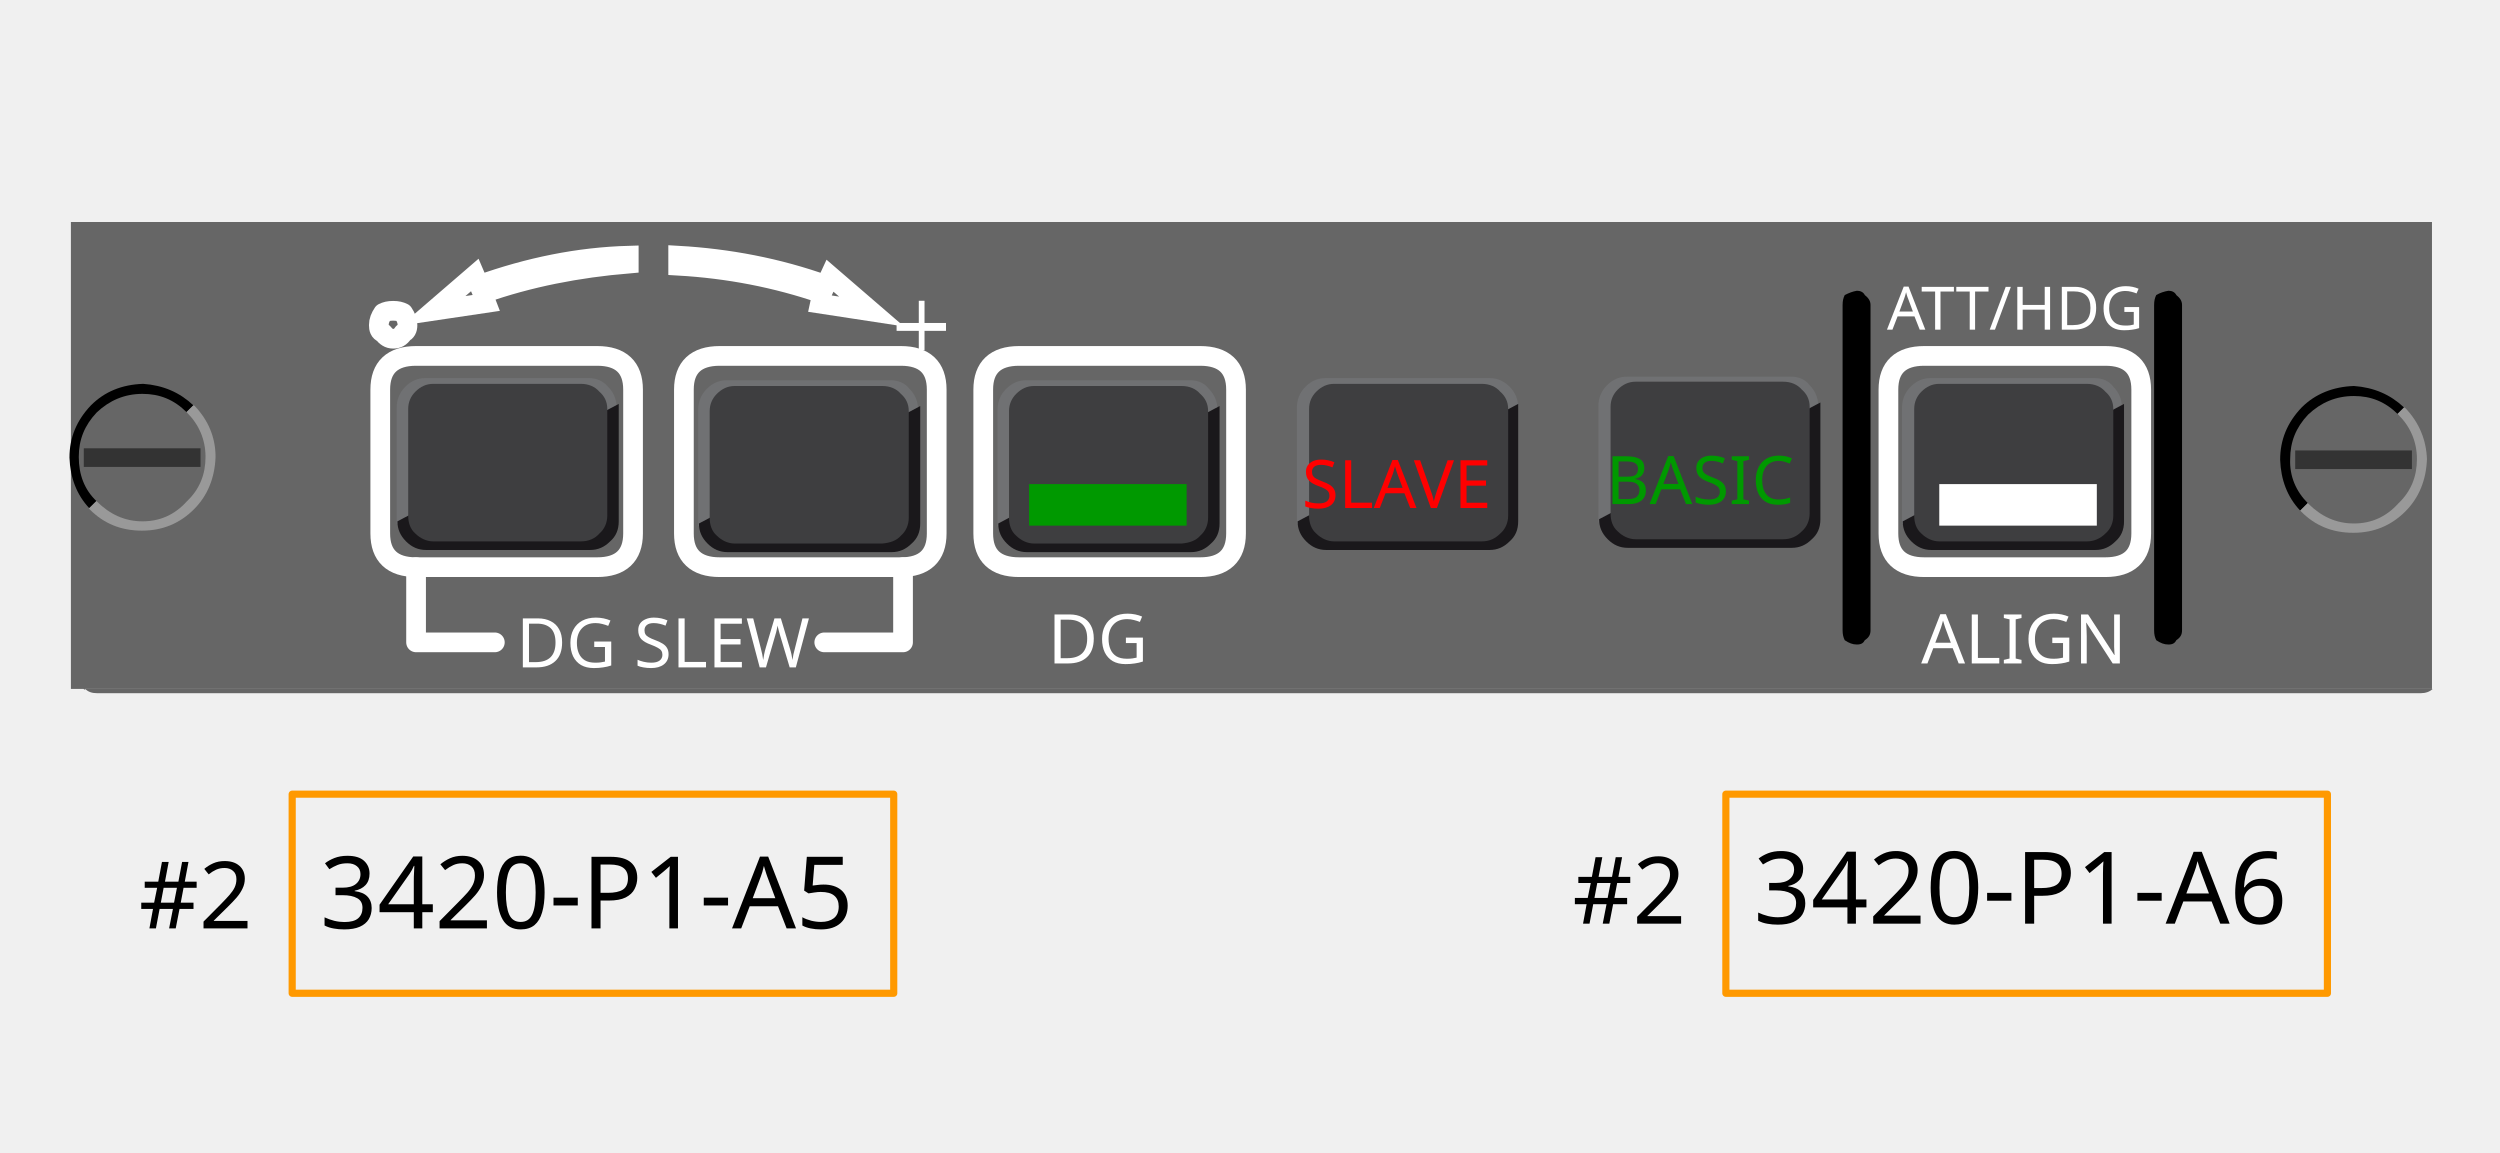
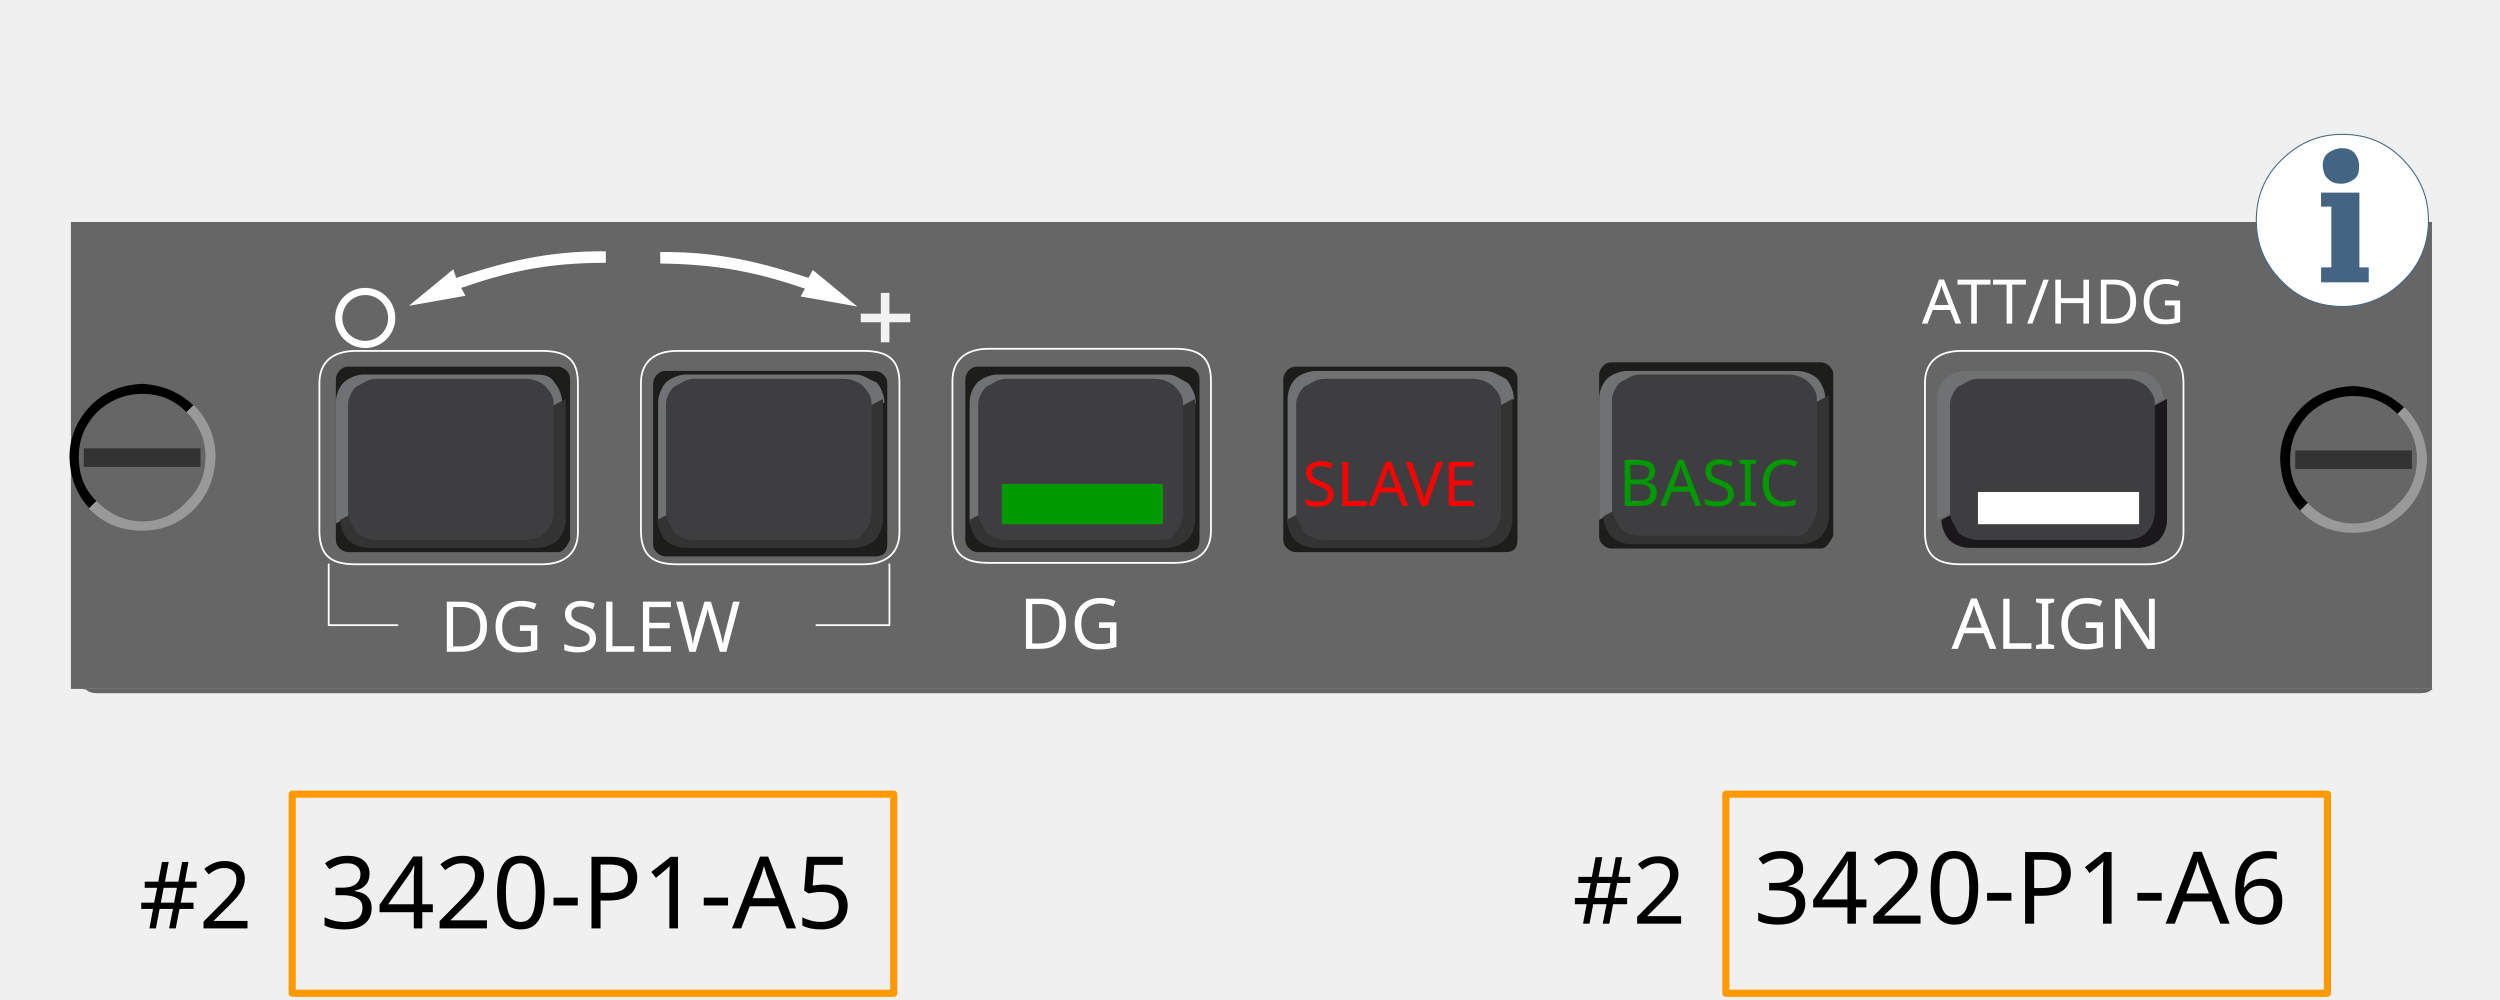
- <svg xmlns="http://www.w3.org/2000/svg" xmlns:xlink="http://www.w3.org/1999/xlink" version="1.1" id="Ebene_1" x="0px" y="0px" viewBox="0 0 349.1 161" style="enable-background:new 0 0 349.1 161;" xml:space="preserve">
-   <style type="text/css">
- 	.st0{fill:#666666;}
- 	.st1{fill:#707173;}
- 	.st2{fill:#1A181B;}
- 	.st3{fill:#3E3E40;}
- 	.st4{fill:#999999;}
- 	.st5{fill:#333333;}
- 	.st6{fill:none;stroke:#FFFFFF;stroke-width:2.752;stroke-linecap:round;stroke-linejoin:round;stroke-miterlimit:22.016;}
- 	.st7{fill:#FFFFFF;}
- 	.st8{fill:none;stroke:#FFFFFF;stroke-width:2.752;stroke-miterlimit:27.52;}
- 	.st9{clip-path:url(#SVGID_2_);enable-background:new    ;}
- 	.st10{font-family:'ArialMT';}
- 	.st11{font-size:9.588px;}
- 	.st12{clip-path:url(#SVGID_4_);enable-background:new    ;}
- 	.st13{clip-path:url(#SVGID_6_);enable-background:new    ;}
- 	.st14{clip-path:url(#SVGID_8_);enable-background:new    ;}
- 	.st15{font-size:8.389px;}
- 	.st16{clip-path:url(#SVGID_10_);enable-background:new    ;}
- 	.st17{fill:#FF0000;}
- 	.st18{font-size:9.348px;}
- 	.st19{clip-path:url(#SVGID_12_);enable-background:new    ;}
- 	.st20{fill:#009900;}
- 	.st21{fill:none;stroke:#FF9900;stroke-linecap:round;stroke-linejoin:round;}
- 	.st22{font-size:13px;}
- 	.st23{font-size:14px;}
- </style>
-   <g>
-     <path class="st0" d="M11.9,96.3V31.9c-0.6,0.4-0.8,1-0.8,1.9v60.8c0,0.6,0.2,1,0.6,1.4C11.6,96.2,11.7,96.3,11.9,96.3 M338,96.8   c0.7,0,1.3-0.2,1.7-0.6H11.9c0.4,0.4,0.9,0.6,1.7,0.6H338z" />
-     <path class="st0" d="M339.6,96.3V31H9.9v65.2h329.7V96.3z" />
-     <path class="st1" d="M250.1,52.6h-22.9c-1.1,0-2,0.4-2.8,1.2s-1.2,1.8-1.2,2.9V73l30.7-16.3c0-1.1-0.4-2.1-1.2-2.9   C252.1,53,251.2,52.6,250.1,52.6z" />
-     <path class="st2" d="M223.3,72.5c0,1.1,0.4,2,1.2,2.8s1.7,1.2,2.8,1.2h22.9c1.1,0,2-0.4,2.8-1.2c0.8-0.7,1.2-1.6,1.2-2.8V56.2   L223.3,72.5z" />
-     <path class="st3" d="M251.6,74.2c0.7-0.6,1.1-1.5,1.1-2.5V56.8c0-1-0.4-1.8-1.1-2.4c-0.6-0.7-1.5-1.1-2.6-1.1h-20.6   c-1,0-1.8,0.4-2.5,1.1c-0.6,0.6-1,1.4-1,2.4v14.9c0,1,0.3,1.9,1,2.5c0.7,0.7,1.6,1.1,2.5,1.1H249C250.1,75.3,250.9,74.9,251.6,74.2   z" />
-     <path class="st1" d="M292.5,52.8h-22.9c-1.1,0-2,0.4-2.8,1.2s-1.2,1.8-1.2,2.9v16.3l30.7-16.3c0-1.1-0.4-2.1-1.2-2.9   C294.5,53.2,293.6,52.8,292.5,52.8z" />
-     <path class="st2" d="M265.7,72.8c0,1.1,0.4,2,1.2,2.8c0.8,0.8,1.7,1.2,2.8,1.2h22.9c1.1,0,2-0.4,2.8-1.2c0.8-0.7,1.2-1.6,1.2-2.8   V56.4L265.7,72.8z" />
-     <path class="st3" d="M294,74.5c0.7-0.6,1.1-1.5,1.1-2.5V57.1c0-1-0.4-1.8-1.1-2.4c-0.6-0.7-1.5-1.1-2.6-1.1h-20.6   c-1,0-1.8,0.4-2.5,1.1c-0.6,0.6-1,1.4-1,2.4V72c0,1,0.3,1.9,1,2.5c0.7,0.7,1.6,1.1,2.5,1.1h20.6C292.4,75.6,293.3,75.2,294,74.5z" />
-     <path class="st1" d="M208,52.8h-22.9c-1.1,0-2,0.4-2.8,1.2s-1.2,1.8-1.2,2.9v16.3L212,56.9c0-1.1-0.4-2.1-1.2-2.9   C210,53.2,209.1,52.8,208,52.8z" />
-     <path class="st2" d="M181.2,72.8c0,1.1,0.4,2,1.2,2.8s1.7,1.2,2.8,1.2H208c1.1,0,2-0.4,2.8-1.2c0.8-0.7,1.2-1.6,1.2-2.8V56.4   L181.2,72.8z" />
-     <path class="st3" d="M209.5,74.5c0.7-0.6,1.1-1.5,1.1-2.5V57.1c0-1-0.4-1.8-1.1-2.4c-0.6-0.7-1.5-1.1-2.6-1.1h-20.6   c-1,0-1.8,0.4-2.5,1.1c-0.6,0.6-1,1.4-1,2.4V72c0,1,0.3,1.9,1,2.5c0.7,0.7,1.6,1.1,2.5,1.1h20.6C208,75.6,208.8,75.2,209.5,74.5z" />
-     <path class="st1" d="M166.2,53.1h-22.9c-1.1,0-2,0.4-2.8,1.2s-1.2,1.8-1.2,2.9v16.3L170,57.2c0-1.1-0.4-2.1-1.2-2.9   C168.2,53.5,167.3,53.1,166.2,53.1z" />
-     <path class="st2" d="M139.4,73.1c0,1.1,0.4,2,1.2,2.8s1.7,1.2,2.8,1.2h22.9c1.1,0,2-0.4,2.8-1.2c0.8-0.7,1.2-1.6,1.2-2.8V56.7   L139.4,73.1z" />
-     <path class="st3" d="M167.6,74.8c0.7-0.6,1.1-1.5,1.1-2.5V57.4c0-1-0.4-1.8-1.1-2.4c-0.6-0.7-1.5-1.1-2.6-1.1h-20.6   c-1,0-1.8,0.4-2.5,1.1c-0.6,0.6-1,1.4-1,2.4v14.9c0,1,0.3,1.9,1,2.5c0.7,0.7,1.6,1.1,2.5,1.1H165C166.1,75.8,167,75.5,167.6,74.8z" />
-     <path class="st1" d="M124.4,53.1h-22.9c-1.1,0-2,0.4-2.8,1.2s-1.2,1.8-1.2,2.9v16.3l30.7-16.3c0-1.1-0.4-2.1-1.2-2.9   C126.4,53.5,125.4,53.1,124.4,53.1z" />
-     <path class="st2" d="M97.6,73.1c0,1.1,0.4,2,1.2,2.8c0.8,0.8,1.7,1.2,2.8,1.2h22.9c1.1,0,2-0.4,2.8-1.2c0.8-0.7,1.2-1.6,1.2-2.8   V56.7L97.6,73.1z" />
-     <path class="st3" d="M125.8,74.8c0.7-0.6,1.1-1.5,1.1-2.5V57.4c0-1-0.4-1.8-1.1-2.4c-0.6-0.7-1.5-1.1-2.6-1.1h-20.6   c-1,0-1.8,0.4-2.5,1.1c-0.6,0.6-1,1.4-1,2.4v14.9c0,1,0.3,1.9,1,2.5c0.7,0.7,1.6,1.1,2.5,1.1h20.6   C124.3,75.8,125.2,75.5,125.8,74.8z" />
-     <path class="st1" d="M82.3,52.8H59.4c-1.1,0-2,0.4-2.8,1.2s-1.2,1.8-1.2,2.9v16.3l30.7-16.3c0-1.1-0.4-2.1-1.2-2.9   C84.2,53.2,83.3,52.8,82.3,52.8z" />
-     <path class="st2" d="M55.5,72.8c0,1.1,0.4,2,1.2,2.8s1.7,1.2,2.8,1.2h22.9c1.1,0,2-0.4,2.8-1.2c0.8-0.7,1.2-1.6,1.2-2.8V56.4   L55.5,72.8z" />
-     <path class="st3" d="M83.7,74.5c0.7-0.6,1.1-1.5,1.1-2.5V57.1c0-1-0.4-1.8-1.1-2.4c-0.6-0.7-1.5-1.1-2.6-1.1H60.5   c-1,0-1.8,0.4-2.5,1.1c-0.6,0.6-1,1.4-1,2.4V72c0,1,0.3,1.9,1,2.5c0.7,0.7,1.6,1.1,2.5,1.1h20.6C82.2,75.6,83.1,75.2,83.7,74.5z" />
-     <path d="M321.4,56.9c-2,2.1-3,4.5-3,7.3c0.1,2.8,1,5.2,2.8,7.1l14.5-14.4c-1.9-1.8-4.2-2.8-7-3C325.8,54,323.3,55,321.4,56.9z" />
-     <path class="st4" d="M335.9,57c-0.1-0.1-0.2-0.1-0.2-0.1l-14.5,14.4c0.1,0.1,0.2,0.2,0.2,0.2c1.9,1.9,4.3,2.9,7.2,2.9s5.3-1,7.3-3   c1.9-1.9,2.9-4.4,3-7.3C338.8,61.4,337.8,59,335.9,57z" />
-     <path class="st0" d="M322.3,70.3c1.8,1.8,3.9,2.8,6.4,2.8c2.4,0,4.5-0.9,6.2-2.8c1.8-1.7,2.6-3.8,2.6-6.2c0-2.4-0.9-4.5-2.6-6.2   c-1.8-1.8-3.8-2.6-6.2-2.6c-2.5,0-4.6,0.9-6.4,2.6c-1.7,1.8-2.5,3.8-2.5,6.2C319.7,66.5,320.6,68.6,322.3,70.3z" />
-     <path class="st5" d="M336.8,62.9h-16.3v2.6h16.3V62.9z" />
-     <path d="M12.7,56.6c-2,2.1-3,4.5-3,7.3c0.1,2.8,1,5.2,2.8,7.1L27,56.6c-1.9-1.8-4.2-2.8-7-3C17,53.7,14.6,54.7,12.7,56.6z" />
-     <path class="st4" d="M27.2,56.7c-0.1-0.1-0.2-0.1-0.2-0.1L12.4,71c0.1,0.1,0.2,0.2,0.2,0.2c1.9,1.9,4.3,2.9,7.2,2.9s5.3-1,7.3-3   c1.9-1.9,2.9-4.4,3-7.3C30.1,61.1,29.1,58.7,27.2,56.7z" />
-     <path class="st0" d="M13.5,70c1.8,1.8,3.9,2.8,6.4,2.8c2.4,0,4.5-0.9,6.2-2.8c1.8-1.7,2.6-3.8,2.6-6.2c0-2.4-0.9-4.5-2.6-6.2   c-1.8-1.8-3.8-2.6-6.2-2.6c-2.5,0-4.6,0.9-6.4,2.6c-1.7,1.8-2.5,3.8-2.5,6.2C11,66.3,11.8,68.4,13.5,70z" />
-     <path class="st5" d="M28,62.6H11.7v2.6H28V62.6z" />
-     <path id="pannel_atthdg_0_Layer0_0_MEMBER_9_1_STROKES" class="st6" d="M53.1,74.5c0,3.1,1.7,4.7,5,4.7h25.3c3.3,0,5-1.6,5-4.7   V54.4c0-3.1-1.7-4.7-5-4.7H58.1c-3.3,0-5,1.6-5,4.7V74.5z" />
-     <path id="pannel_atthdg_0_Layer0_0_MEMBER_10_1_STROKES" class="st6" d="M263.7,74.5c0,3.1,1.7,4.7,5,4.7H294c3.3,0,5-1.6,5-4.7   V54.4c0-3.1-1.7-4.7-5-4.7h-25.3c-3.3,0-5,1.6-5,4.7V74.5z" />
-     <path id="pannel_atthdg_0_Layer0_0_MEMBER_11_1_STROKES" class="st6" d="M137.3,74.5c0,3.1,1.7,4.7,5,4.7h25.3c3.3,0,5-1.6,5-4.7   V54.4c0-3.1-1.7-4.7-5-4.7h-25.3c-3.3,0-5,1.6-5,4.7V74.5z" />
-     <path id="pannel_atthdg_0_Layer0_0_MEMBER_12_1_STROKES" class="st6" d="M95.5,74.5c0,3.1,1.7,4.7,5,4.7h25.3c3.3,0,5-1.6,5-4.7   V54.4c0-3.1-1.7-4.7-5-4.7h-25.3c-3.3,0-5,1.6-5,4.7V74.5z" />
-     <path d="M257.6,41.2c-0.2,0.4-0.3,0.8-0.3,1.4V88c0,0.6,0.1,1,0.3,1.4c0.6,0.4,1.1,0.6,1.7,0.6s0.9-0.2,1.1-0.6   c0.6-0.4,0.8-0.8,0.8-1.4V42.6c0-0.6-0.3-1-0.8-1.4c-0.2-0.4-0.6-0.6-1.1-0.6C258.7,40.7,258.2,40.9,257.6,41.2z" />
-     <path d="M301.1,41.2c-0.2,0.4-0.3,0.8-0.3,1.4V88c0,0.6,0.1,1,0.3,1.4c0.6,0.4,1.1,0.6,1.7,0.6s0.9-0.2,1.1-0.6   c0.6-0.4,0.8-0.8,0.8-1.4V42.6c0-0.6-0.3-1-0.8-1.4c-0.2-0.4-0.6-0.6-1.1-0.6C302.2,40.7,301.6,40.9,301.1,41.2z" />
-     <path id="pannel_atthdg_0_Layer0_0_MEMBER_15_1_STROKES" class="st6" d="M58.1,79.2v10.5h11" />
-     <path id="pannel_atthdg_0_Layer0_0_MEMBER_16_1_STROKES" class="st6" d="M126.1,79.2v10.5h-11" />
-     <path id="pannel_atthdg_0_Layer0_0_MEMBER_17_1_STROKES" class="st6" d="M52.9,45.4c0-0.6,0.2-1.1,0.6-1.7c0.4-0.2,0.8-0.3,1.4-0.3   s1,0.1,1.4,0.3c0.4,0.6,0.6,1.1,0.6,1.7s-0.2,0.9-0.6,1.1c-0.4,0.6-0.8,0.8-1.4,0.8s-1-0.3-1.4-0.8C53,46.3,52.9,45.9,52.9,45.4z" />
-     <path class="st7" d="M129.1,48.9V42h-0.8v6.9H129.1z" />
-     <path class="st7" d="M132.1,46.2v-1.1h-6.9v1.1H132.1z" />
-     <path id="pannel_atthdg_0_Layer0_0_MEMBER_19_1_STROKES" class="st8" d="M115.9,38.5l5.8,5l-7.2-1.1l0.3-1.4   c-6.4-2.2-13.1-3.5-20.1-3.9v-1.4c7,0.4,13.9,1.7,20.6,4.1L115.9,38.5z M87.8,36.8v-1.1c-7,0.2-13.9,1.6-20.9,4.1l-0.6-1.4l-5.8,5   l7.4-1.1L67.4,41C73.9,38.7,80.7,37.4,87.8,36.8z" />
+ <svg xmlns="http://www.w3.org/2000/svg" version="1.1" id="Ebene_1" x="0px" y="0px" viewBox="0 0 349.1 139.6" style="enable-background:new 0 0 349.1 139.6;" xml:space="preserve">
+   <g id="clp-hintergrund">
    <g>
+       <path style="fill:#666666;" d="M11.9,96.3V31.9c-0.6,0.4-0.8,1-0.8,1.9v60.8c0,0.6,0.2,1,0.6,1.4C11.6,96.2,11.7,96.3,11.9,96.3     M338,96.8c0.7,0,1.3-0.2,1.7-0.6H11.9c0.4,0.4,0.9,0.6,1.7,0.6H338z" />
+       <path style="fill:#666666;" d="M339.6,96.3V31H9.9v65.2h329.7V96.3z" />
+       <path d="M321.4,56.9c-2,2.1-3,4.5-3,7.3c0.1,2.8,1,5.2,2.8,7.1l14.5-14.4c-1.9-1.8-4.2-2.8-7-3C325.8,54,323.3,55,321.4,56.9z" />
+       <path style="fill:#999999;" d="M335.9,57c-0.1-0.1-0.2-0.1-0.2-0.1l-14.5,14.4c0.1,0.1,0.2,0.2,0.2,0.2c1.9,1.9,4.3,2.9,7.2,2.9    s5.3-1,7.3-3c1.9-1.9,2.9-4.4,3-7.3C338.8,61.4,337.8,59,335.9,57z" />
+       <path style="fill:#666666;" d="M322.3,70.3c1.8,1.8,3.9,2.8,6.4,2.8c2.4,0,4.5-0.9,6.2-2.8c1.8-1.7,2.6-3.8,2.6-6.2    c0-2.4-0.9-4.5-2.6-6.2c-1.8-1.8-3.8-2.6-6.2-2.6c-2.5,0-4.6,0.9-6.4,2.6c-1.7,1.8-2.5,3.8-2.5,6.2    C319.7,66.5,320.6,68.6,322.3,70.3z" />
+       <path style="fill:#333333;" d="M336.8,62.9h-16.3v2.6h16.3V62.9z" />
+       <path d="M12.7,56.6c-2,2.1-3,4.5-3,7.3c0.1,2.8,1,5.2,2.8,7.1L27,56.6c-1.9-1.8-4.2-2.8-7-3C17,53.7,14.6,54.7,12.7,56.6z" />
+       <path style="fill:#999999;" d="M27.2,56.7c-0.1-0.1-0.2-0.1-0.2-0.1L12.4,71c0.1,0.1,0.2,0.2,0.2,0.2c1.9,1.9,4.3,2.9,7.2,2.9    s5.3-1,7.3-3c1.9-1.9,2.9-4.4,3-7.3C30.1,61.1,29.1,58.7,27.2,56.7z" />
+       <path style="fill:#666666;" d="M13.5,70c1.8,1.8,3.9,2.8,6.4,2.8c2.4,0,4.5-0.9,6.2-2.8c1.8-1.7,2.6-3.8,2.6-6.2    c0-2.4-0.9-4.5-2.6-6.2c-1.8-1.8-3.8-2.6-6.2-2.6c-2.5,0-4.6,0.9-6.4,2.6c-1.7,1.8-2.5,3.8-2.5,6.2C11,66.3,11.8,68.4,13.5,70z" />
+       <path style="fill:#333333;" d="M28,62.6H11.7v2.6H28V62.6z" />
+       <g id="bed">
+         <path style="fill:#707173;" d="M298.1,51.8h-23.7c-1.1,0-2.3,0.6-2.8,1.1c-0.6,0.6-1.1,1.7-1.1,2.8v16.9l31.6-16.9     c0-1.1-0.6-2.3-1.1-2.8C300.4,52.3,299.3,51.8,298.1,51.8L298.1,51.8z" />
+         <path style="fill:#1A181B;" d="M271.1,72.6c0,1.1,0.6,2.3,1.1,2.8c0.6,0.6,1.7,1.1,2.8,1.1h23.7c1.1,0,2.3-0.6,2.8-1.1     c0.6-0.6,1.1-1.7,1.1-2.8V55.7L271.1,72.6L271.1,72.6z" />
+         <path style="fill:#3E3E40;" d="M299.8,74.3c0.6-0.6,1.1-1.7,1.1-2.8V56.3c0-1.1-0.6-1.7-1.1-2.3c-0.6-0.6-1.7-1.1-2.8-1.1h-20.8     c-1.1,0-1.7,0.6-2.8,1.1c-0.6,0.6-1.1,1.7-1.1,2.3v15.2c0,1.1,0.6,1.7,1.1,2.8c0.6,0.6,1.7,1.1,2.8,1.1H297     C298.1,75.4,299.3,74.9,299.8,74.3z" />
+         <path id="pannel_atthdg_0_Layer0_0_MEMBER_9_1_STROKES_1_" style="fill:none;stroke:#FFFFFF;stroke-width:0.25;stroke-linecap:round;stroke-linejoin:round;" d="     M49.7,78.8h25.9c3.4,0,5.1-1.7,5.1-4.5V53.5c0-3.4-1.7-4.5-5.1-4.5H49.7c-3.4,0-5.1,1.7-5.1,4.5v20.8     C44.7,77.7,46.3,78.8,49.7,78.8z" />
+         <path id="pannel_atthdg_0_Layer0_0_MEMBER_9_1_STROKES_2_" style="fill:none;stroke:#FFFFFF;stroke-width:0.25;stroke-linecap:round;stroke-linejoin:round;" d="     M138.1,78.6H164c3.4,0,5.1-1.7,5.1-4.5V53.2c0-3.4-1.7-4.5-5.1-4.5h-25.9c-3.4,0-5.1,1.7-5.1,4.5v20.8     C133,77.5,134.7,78.6,138.1,78.6z" />
+         <path id="pannel_atthdg_0_Layer0_0_MEMBER_10_1_STROKES_1_" style="fill:none;stroke:#FFFFFF;stroke-width:0.25;stroke-linecap:round;stroke-linejoin:round;" d="     M273.9,78.8h25.9c3.4,0,5.1-1.7,5.1-4.5V53.5c0-3.4-1.7-4.5-5.1-4.5h-25.9c-3.4,0-5.1,1.7-5.1,4.5v20.8     C268.8,77.7,270.5,78.8,273.9,78.8z" />
+         <path id="pannel_atthdg_0_Layer0_0_MEMBER_12_1_STROKES_1_" style="fill:none;stroke:#FFFFFF;stroke-width:0.25;stroke-linecap:round;stroke-linejoin:round;" d="     M94.6,78.8h25.9c3.4,0,5.1-1.7,5.1-4.5V53.5c0-3.4-1.7-4.5-5.1-4.5H94.6c-3.4,0-5.1,1.7-5.1,4.5v20.8     C89.6,77.7,91.3,78.8,94.6,78.8z" />
+         <path id="pannel_atthdg_0_Layer0_0_MEMBER_15_1_STROKES_1_" style="fill:none;stroke:#FFFFFF;stroke-width:0.25;stroke-linecap:round;stroke-linejoin:round;" d="     M45.9,78.8v8.5h9.6" />
+         <path id="pannel_atthdg_0_Layer0_0_MEMBER_16_1_STROKES_1_" style="fill:none;stroke:#FFFFFF;stroke-width:0.25;stroke-linecap:round;stroke-linejoin:round;" d="     M124.2,78.8v8.5H114" />
+         <path id="pannel_atthdg_0_Layer0_0_MEMBER_19_1_STROKES_1_" style="fill:#FFFFFF;" d="M112.9,38.8l0.6-1.1l6.2,5.1l-7.9-1.4     l0.6-1.1c-6.8-2.3-12.1-3.4-20.2-3.5v-1.6C100.1,35.1,106.2,36.6,112.9,38.8L112.9,38.8z M63.7,38.8c6.7-2.2,12.8-3.8,20.9-3.7     l0,1.6c-8.2,0-13.5,1.2-20.2,3.5l0.6,1.1l-7.9,1.4l6.2-5.1L63.7,38.8L63.7,38.8z" />
+         <path style="fill:#FFFFFF;" d="M276.2,73.2h22.5v-4.5h-22.5V73.2z" />
+         <text transform="matrix(1 0 0 1 268.374 45.1919)" style="fill:#FFFFFF; font-family:'ArialMT'; font-size:8.588px;">ATT/HDG</text>
+         <text transform="matrix(1 0 0 1 272.5068 90.6035)" style="fill:#FFFFFF; font-family:'ArialMT'; font-size:9.814px;">ALIGN</text>
+         <text transform="matrix(1 0 0 1 142.3096 90.6035)" style="fill:#FFFFFF; font-family:'ArialMT'; font-size:9.814px;">DG</text>
+         <path style="fill:#1D1D1B;" d="M254.3,76.6H225c-0.6,0-1.7-0.6-1.7-1.7V52.3c0-0.6,0.6-1.7,1.7-1.7h29.3c0.6,0,1.7,0.6,1.7,1.7     v22.5C255.4,76,254.9,76.6,254.3,76.6z M210.2,77.1h-29.3c-0.6,0-1.7-0.6-1.7-1.7V52.9c0-0.6,0.6-1.7,1.7-1.7h29.3     c0.6,0,1.7,0.6,1.7,1.7v22.5C211.9,76.6,211.3,77.1,210.2,77.1z M165.8,77.1h-29.3c-0.6,0-1.7-0.6-1.7-1.7V52.9     c0-0.6,0.6-1.7,1.7-1.7h29.3c0.6,0,1.7,0.6,1.7,1.7v22.5C167.5,76.6,167,77.1,165.8,77.1L165.8,77.1z" />
+         <path style="fill:#707173;" d="M250.9,51.8h-23.7c-1.1,0-2.3,0.6-2.8,1.1c-0.6,0.6-1.1,1.7-1.1,2.8v16.9l31.6-16.9     c0-1.1-0.6-2.3-1.1-2.8C253.2,52.3,252.1,51.8,250.9,51.8L250.9,51.8z" />
+         <path style="fill:#333333;" d="M223.9,72.1c0,1.1,0.6,2.3,1.1,2.8c0.6,0.6,1.7,1.1,2.8,1.1h23.7c1.1,0,2.3-0.6,2.8-1.1     c0.6-0.6,1.1-1.7,1.1-2.8V55.2L223.9,72.1L223.9,72.1z" />
+         <path style="fill:#3E3E40;" d="M252.6,73.8c0.6-0.6,1.1-1.7,1.1-2.8V55.7c0-1.1-0.6-1.7-1.1-2.3c-0.6-0.6-1.7-1.1-2.8-1.1H229     c-1.1,0-1.7,0.6-2.8,1.1c-0.6,0.6-1.1,1.7-1.1,2.3v15.2c0,1.1,0.6,1.7,1.1,2.8c0.6,0.6,1.7,1.1,2.8,1.1h20.8     C250.9,74.9,252.1,74.9,252.6,73.8z" />
+         <text transform="matrix(1 0 0 1 225.9902 70.646)" style="fill:#009900; font-family:'ArialMT'; font-size:9.005px;">BASIC</text>
+         <path style="fill:#707173;" d="M207.4,51.8h-23.7c-1.1,0-2.3,0.6-2.8,1.1c-0.6,0.6-1.1,1.7-1.1,2.8v16.9l31.6-16.9     c0-1.1-0.6-2.3-1.1-2.8C209,52.3,208.5,51.8,207.4,51.8L207.4,51.8z" />
+         <path style="fill:#333333;" d="M179.7,72.6c0,1.1,0.6,2.3,1.1,2.8c0.6,0.6,1.7,1.1,2.8,1.1h23.7c1.1,0,2.3-0.6,2.8-1.1     c0.6-0.6,1.1-1.7,1.1-2.8V55.7L179.7,72.6L179.7,72.6z" />
+         <path style="fill:#3E3E40;" d="M208.5,74.3c0.6-0.6,1.1-1.7,1.1-2.8V56.3c0-1.1-0.6-1.7-1.1-2.3c-0.6-0.6-1.7-1.1-2.8-1.1h-20.8     c-1.1,0-1.7,0.6-2.8,1.1c-0.6,0.6-1.1,1.7-1.1,2.3v15.2c0,1.1,0.6,1.7,1.1,2.8c0.6,0.6,1.7,1.1,2.8,1.1h20.8     C207.4,75.4,207.9,74.9,208.5,74.3z" />
+         <text transform="matrix(1 0 0 1 181.8809 70.6577)" style="fill:#FF0000; font-family:'ArialMT'; font-size:8.624px;">SLAVE</text>
+         <path style="fill:#707173;" d="M163,52.3h-23.7c-1.1,0-2.3,0.6-2.8,1.1c-0.6,0.6-1.1,1.7-1.1,2.8v16.9L167,56.3     c0-1.1-0.6-2.3-1.1-2.8C164.7,52.9,164.1,52.3,163,52.3L163,52.3z" />
+         <path style="fill:#333333;" d="M135.4,72.6c0,1.1,0.6,2.3,1.1,2.8c0.6,0.6,1.7,1.1,2.8,1.1H163c1.1,0,2.3-0.6,2.8-1.1     c0.6-0.6,1.1-1.7,1.1-2.8V55.7L135.4,72.6L135.4,72.6z" />
+         <path style="fill:#3E3E40;" d="M164.1,74.3c0.6-0.6,1.1-1.7,1.1-2.8V56.3c0-1.1-0.6-1.7-1.1-2.3c-0.6-0.6-1.7-1.1-2.8-1.1h-20.8     c-1.1,0-1.7,0.6-2.8,1.1c-0.6,0.6-1.1,1.7-1.1,2.3v15.2c0,1.1,0.6,1.7,1.1,2.8c0.6,0.6,1.7,1.1,2.8,1.1h20.8     C163,75.4,163.6,75.4,164.1,74.3z" />
+         <path style="fill:#009900;" d="M139.9,73.2h22.5v-5.6h-22.5V73.2z" />
+         <path style="fill:#1D1D1B;" d="M122.2,77.7H92.9c-0.6,0-1.7-0.6-1.7-1.7V53.5c0-0.6,0.6-1.7,1.7-1.7h29.3c0.6,0,1.7,0.6,1.7,1.7     V76C123.9,77.1,123.4,77.7,122.2,77.7z" />
+         <path style="fill:#707173;" d="M119.4,52.3H95.8c-1.1,0-2.3,0.6-2.8,1.1s-1.1,1.7-1.1,2.8v16.9l31.6-16.9c0-1.1-0.6-2.3-1.1-2.8     C121.1,52.9,120.6,52.3,119.4,52.3L119.4,52.3z" />
+         <path style="fill:#333333;" d="M91.8,72.6c0,1.1,0.6,2.3,1.1,2.8c0.6,0.6,1.7,1.1,2.8,1.1h23.7c1.1,0,2.3-0.6,2.8-1.1     c0.6-0.6,1.1-1.7,1.1-2.8V55.7L91.8,72.6L91.8,72.6z" />
+         <path style="fill:#3E3E40;" d="M120.6,74.3c0.6-0.6,1.1-1.7,1.1-2.8V56.3c0-1.1-0.6-1.7-1.1-2.3s-1.7-1.1-2.8-1.1H96.9     c-1.1,0-1.7,0.6-2.8,1.1c-0.6,0.6-1.1,1.7-1.1,2.3v15.2c0,1.1,0.6,1.7,1.1,2.8c0.6,0.6,1.7,1.1,2.8,1.1h20.8     C119.4,75.4,120,75.4,120.6,74.3z" />
+         <path style="fill:#1D1D1B;" d="M77.9,77.1H48.6c-0.6,0-1.7-0.6-1.7-1.7V52.9c0-0.6,0.6-1.7,1.7-1.7h29.3c0.6,0,1.7,0.6,1.7,1.7     v22.5C79,76.6,78.5,77.1,77.9,77.1z" />
+         <path style="fill:#707173;" d="M74.5,52.3H50.8c-1.1,0-2.3,0.6-2.8,1.1c-0.6,0.6-1.1,1.7-1.1,2.8v16.9l31.6-16.9     c0-1.1-0.6-2.3-1.1-2.8C76.8,52.3,75.6,52.3,74.5,52.3L74.5,52.3z" />
+         <path style="fill:#333333;" d="M47.5,72.6c0,1.1,0.6,2.3,1.1,2.8c0.6,0.6,1.7,1.1,2.8,1.1h23.7c1.1,0,2.3-0.6,2.8-1.1     c0.6-0.6,1.1-1.7,1.1-2.8V55.7L47.5,72.6L47.5,72.6z" />
+         <path style="fill:#3E3E40;" d="M76.2,74.3c0.6-0.6,1.1-1.7,1.1-2.8V56.3c0-1.1-0.6-1.7-1.1-2.3s-1.7-1.1-2.8-1.1H52.5     c-1.1,0-1.7,0.6-2.8,1.1c-0.6,0.6-1.1,1.7-1.1,2.3v15.2c0,1.1,0.6,1.7,1.1,2.8c0.6,0.6,1.7,1.1,2.8,1.1h20.8     C74.5,75.4,75.6,74.9,76.2,74.3z" />
+         <text transform="matrix(1 0 0 1 61.4404 91.0137)" style="fill:#FFFFFF; font-family:'ArialMT'; font-size:9.814px;">DG SLEW</text>
+         <polygon style="fill:#F2F2F2;" points="127.1,43.8 124.2,43.8 124.2,40.9 123,40.9 123,43.8 120.2,43.8 120.2,45 123,45      123,47.8 124.2,47.8 124.2,45 127.1,45    " />
+         <circle style="fill:none;stroke:#FFFFFF;stroke-miterlimit:10;" cx="51" cy="44.4" r="3.7" />
+       </g>
+     </g>
+     <g transform="matrix( 1, 0, 0, 1, 0,0) ">
      <g>
-         <defs>
-           <rect id="SVGID_1_" x="67.2" y="78.8" width="49.6" height="21.2" />
-         </defs>
-         <clipPath id="SVGID_2_">
-           <use xlink:href="#SVGID_1_" style="overflow:visible;" />
-         </clipPath>
-         <g class="st9">
-           <text transform="matrix(1 0 0 1 72.0724 93.1945)" class="st7 st10 st11">DG SLEW</text>
+         <path id="Layer0_6_MEMBER_1_1_STROKES" style="fill:none;stroke:#FF9900;stroke-linecap:round;stroke-linejoin:round;" d="     M124.8,138.7h-84v-27.8h84V138.7z" />
+       </g>
+     </g>
+     <g transform="matrix( 1, 0, 0, 1, 0,0) ">
+       <g>
+         <path id="Layer0_7_MEMBER_1_1_STROKES" style="fill:none;stroke:#FF9900;stroke-linecap:round;stroke-linejoin:round;" d="     M325,138.7h-84v-27.8h84V138.7z" />
+       </g>
+     </g>
+     <text transform="matrix(1 0 0 1 219.5867 128.9784)" style="font-family:'ArialMT'; font-size:13px;">#2   </text>
+     <text transform="matrix(1 0 0 1 244.8867 128.9784)" style="font-family:'ArialMT'; font-size:14px;">3420-P1-A6</text>
+     <text transform="matrix(1 0 0 1 19.3964 129.644)" style="font-family:'ArialMT'; font-size:13px;">#2   </text>
+     <text transform="matrix(1 0 0 1 44.6964 129.644)" style="font-family:'ArialMT'; font-size:14px;">3420-P1-A5</text>
+   </g>
+   <circle id="clp-popup" style="fill:none;" cx="327" cy="31" r="16.5" />
+   <g id="clp-system" transform="matrix( 0.7373505, 0, 0, 0.7373505, 348.4,19.35) ">
+     <g transform="matrix( 1, 0, 0, 1, 0,0) ">
+       <g>
+         <g id="info2_0_Layer1_0_MEMBER_0_MEMBER_0_FILL_1_">
+           <path style="fill:#FFFFFF;stroke:#446483;stroke-width:0.201;stroke-miterlimit:4.009;" d="M-40.4,27c3.1,3.2,7,4.8,11.5,4.8      s8.3-1.7,11.5-4.8s4.8-7,4.8-11.5S-14.2,7.3-17.4,4s-7-4.8-11.5-4.8S-37.1,0.8-40.4,4c-3.2,3.1-4.8,7-4.8,11.5      S-43.6,23.8-40.4,27z" />
        </g>
      </g>
    </g>
-     <g>
+     <g transform="matrix( 1.769958, 0, 0, 1.769958, -264.8,-726.6) ">
      <g>
-         <defs>
-           <rect id="SVGID_3_" x="140.6" y="78.3" width="24.4" height="21.2" />
-         </defs>
-         <clipPath id="SVGID_4_">
-           <use xlink:href="#SVGID_3_" style="overflow:visible;" />
-         </clipPath>
-         <g class="st12">
-           <text transform="matrix(1 0 0 1 146.3136 92.6437)" class="st7 st10 st11">DG</text>
+         <g id="info2_0_Layer1_0_MEMBER_1_MEMBER_1_MEMBER_0_FILL_1_">
+           <path style="fill:#446483;" d="M136.1,425.9v-1.6h-1v-8H131v1.5h1.1v6.5H131v1.6H136.1L136.1,425.9z" />
        </g>
      </g>
    </g>
-     <g>
+     <g transform="matrix( 1.769958, 0, 0, 1.769958, -938.5,-815.9) ">
      <g>
-         <defs>
-           <rect id="SVGID_5_" x="263.4" y="78.3" width="36.4" height="21.2" />
-         </defs>
-         <clipPath id="SVGID_6_">
-           <use xlink:href="#SVGID_5_" style="overflow:visible;" />
-         </clipPath>
-         <g class="st13">
-           <text transform="matrix(1 0 0 1 268.2736 92.6437)" class="st7 st10 st11">ALIGN</text>
+         <g id="info2_0_Layer1_0_MEMBER_1_MEMBER_1_MEMBER_1_FILL_1_">
+           <path style="fill:#446483;" d="M512.4,465.3c0.4,0.4,0.8,0.5,1.4,0.5c0.5,0,1-0.2,1.4-0.5c0.4-0.3,0.5-0.8,0.5-1.4      s-0.2-1-0.5-1.4c-0.4-0.4-0.8-0.5-1.4-0.5c-0.5,0-0.9,0.2-1.4,0.5c-0.4,0.3-0.6,0.8-0.6,1.4C511.9,464.6,512,465,512.4,465.3z" />
        </g>
      </g>
    </g>
-     <g>
-       <g>
-         <defs>
-           <rect id="SVGID_7_" x="258.6" y="32.9" width="44.3" height="19.7" />
-         </defs>
-         <clipPath id="SVGID_8_">
-           <use xlink:href="#SVGID_7_" style="overflow:visible;" />
-         </clipPath>
-         <g class="st14">
-           <text transform="matrix(1 0 0 1 263.4933 46.0383)" class="st7 st10 st15">ATT/HDG</text>
-         </g>
-       </g>
-     </g>
-     <g>
-       <g>
-         <defs>
-           <rect id="SVGID_9_" x="176.8" y="56.8" width="39.5" height="20.9" />
-         </defs>
-         <clipPath id="SVGID_10_">
-           <use xlink:href="#SVGID_9_" style="overflow:visible;" />
-         </clipPath>
-         <g class="st16">
-           <text transform="matrix(1 0 0 1 181.7999 70.9396)" class="st17 st10 st18">SLAVE</text>
-         </g>
-       </g>
-     </g>
-     <g>
-       <g>
-         <defs>
-           <rect id="SVGID_11_" x="219.4" y="56.2" width="38.6" height="20.9" />
-         </defs>
-         <clipPath id="SVGID_12_">
-           <use xlink:href="#SVGID_11_" style="overflow:visible;" />
-         </clipPath>
-         <g class="st19">
-           <text transform="matrix(1 0 0 1 224.2648 70.3888)" class="st20 st10 st18">BASIC</text>
-         </g>
-       </g>
-     </g>
-     <path class="st20" d="M165.7,73.4v-5.8h-22v5.8H165.7z" />
-     <path class="st7" d="M292.8,73.4v-5.8h-22v5.8H292.8z" />
  </g>
-   <g transform="matrix( 1, 0, 0, 1, 0,0) ">
-     <g>
-       <path id="Layer0_6_MEMBER_1_1_STROKES" class="st21" d="M124.8,138.7h-84v-27.8h84V138.7z" />
-     </g>
-   </g>
-   <g transform="matrix( 1, 0, 0, 1, 0,0) ">
-     <g>
-       <path id="Layer0_7_MEMBER_1_1_STROKES" class="st21" d="M325,138.7h-84v-27.8h84V138.7z" />
-     </g>
-   </g>
-   <text transform="matrix(1 0 0 1 219.5867 128.9784)" class="st10 st22">#2   </text>
-   <text transform="matrix(1 0 0 1 244.8867 128.9784)" class="st10 st23">3420-P1-A6</text>
-   <text transform="matrix(1 0 0 1 19.3964 129.644)" class="st10 st22">#2   </text>
-   <text transform="matrix(1 0 0 1 44.6964 129.644)" class="st10 st23">3420-P1-A5</text>
</svg>
